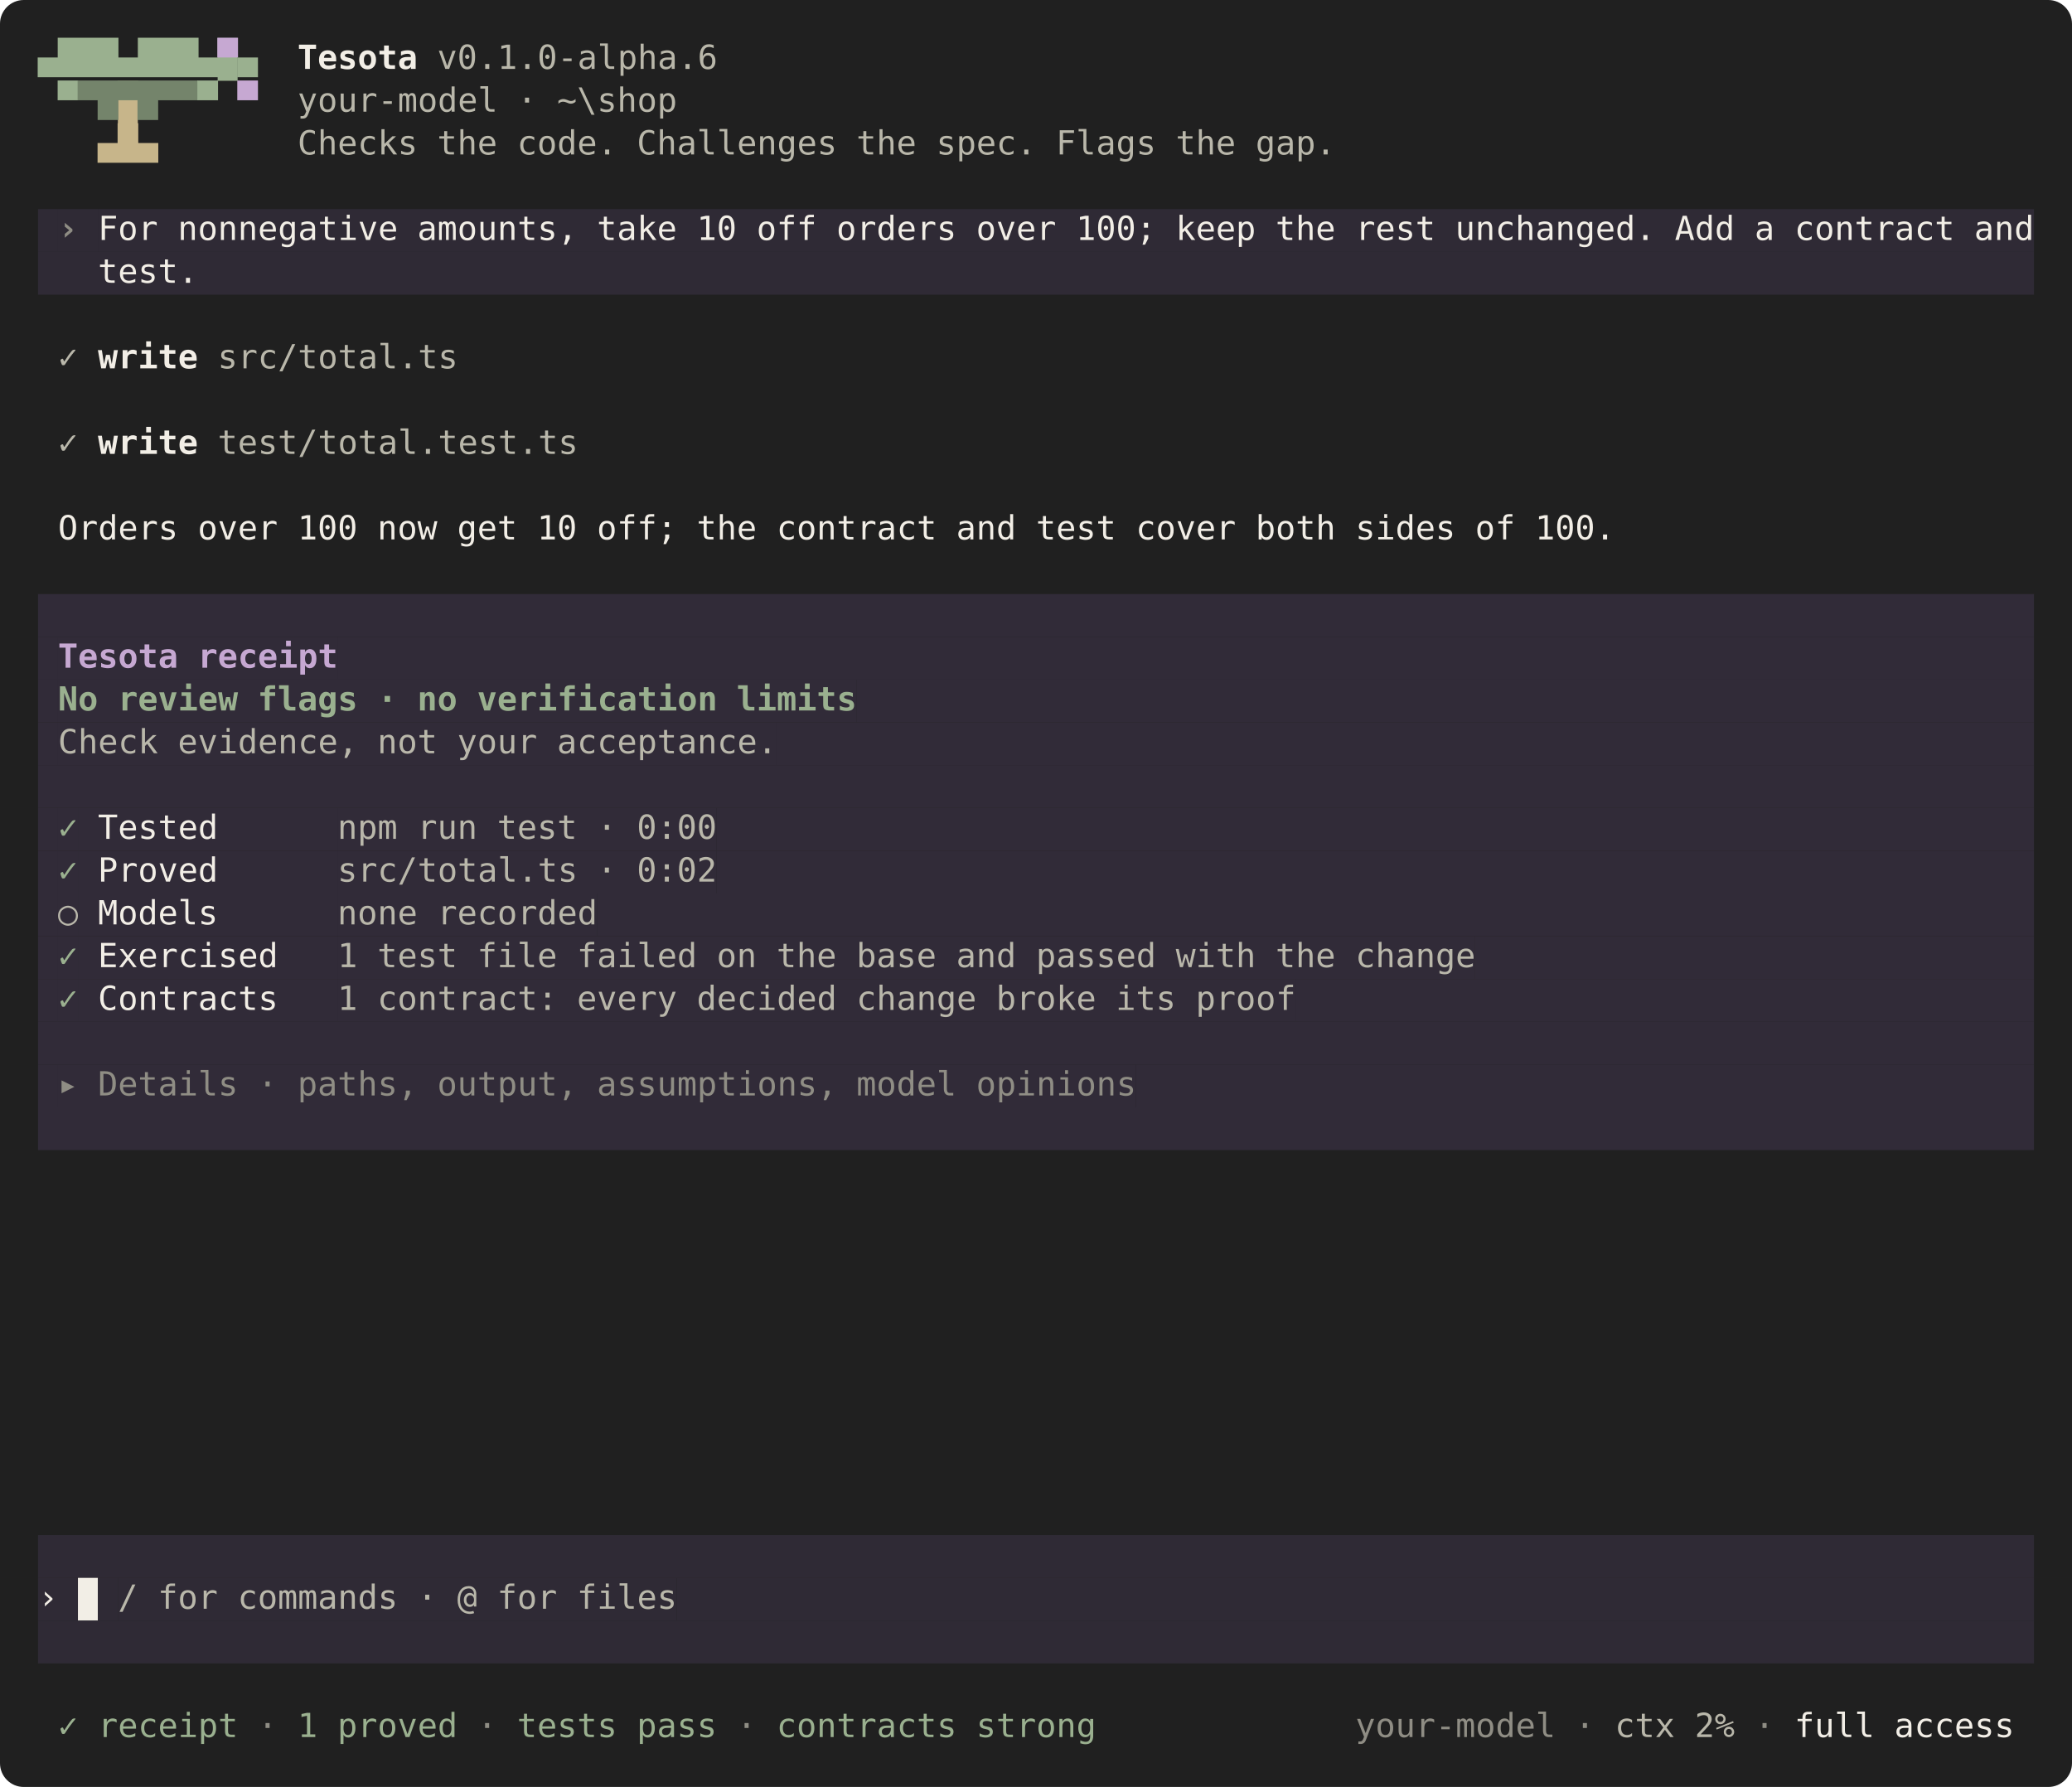
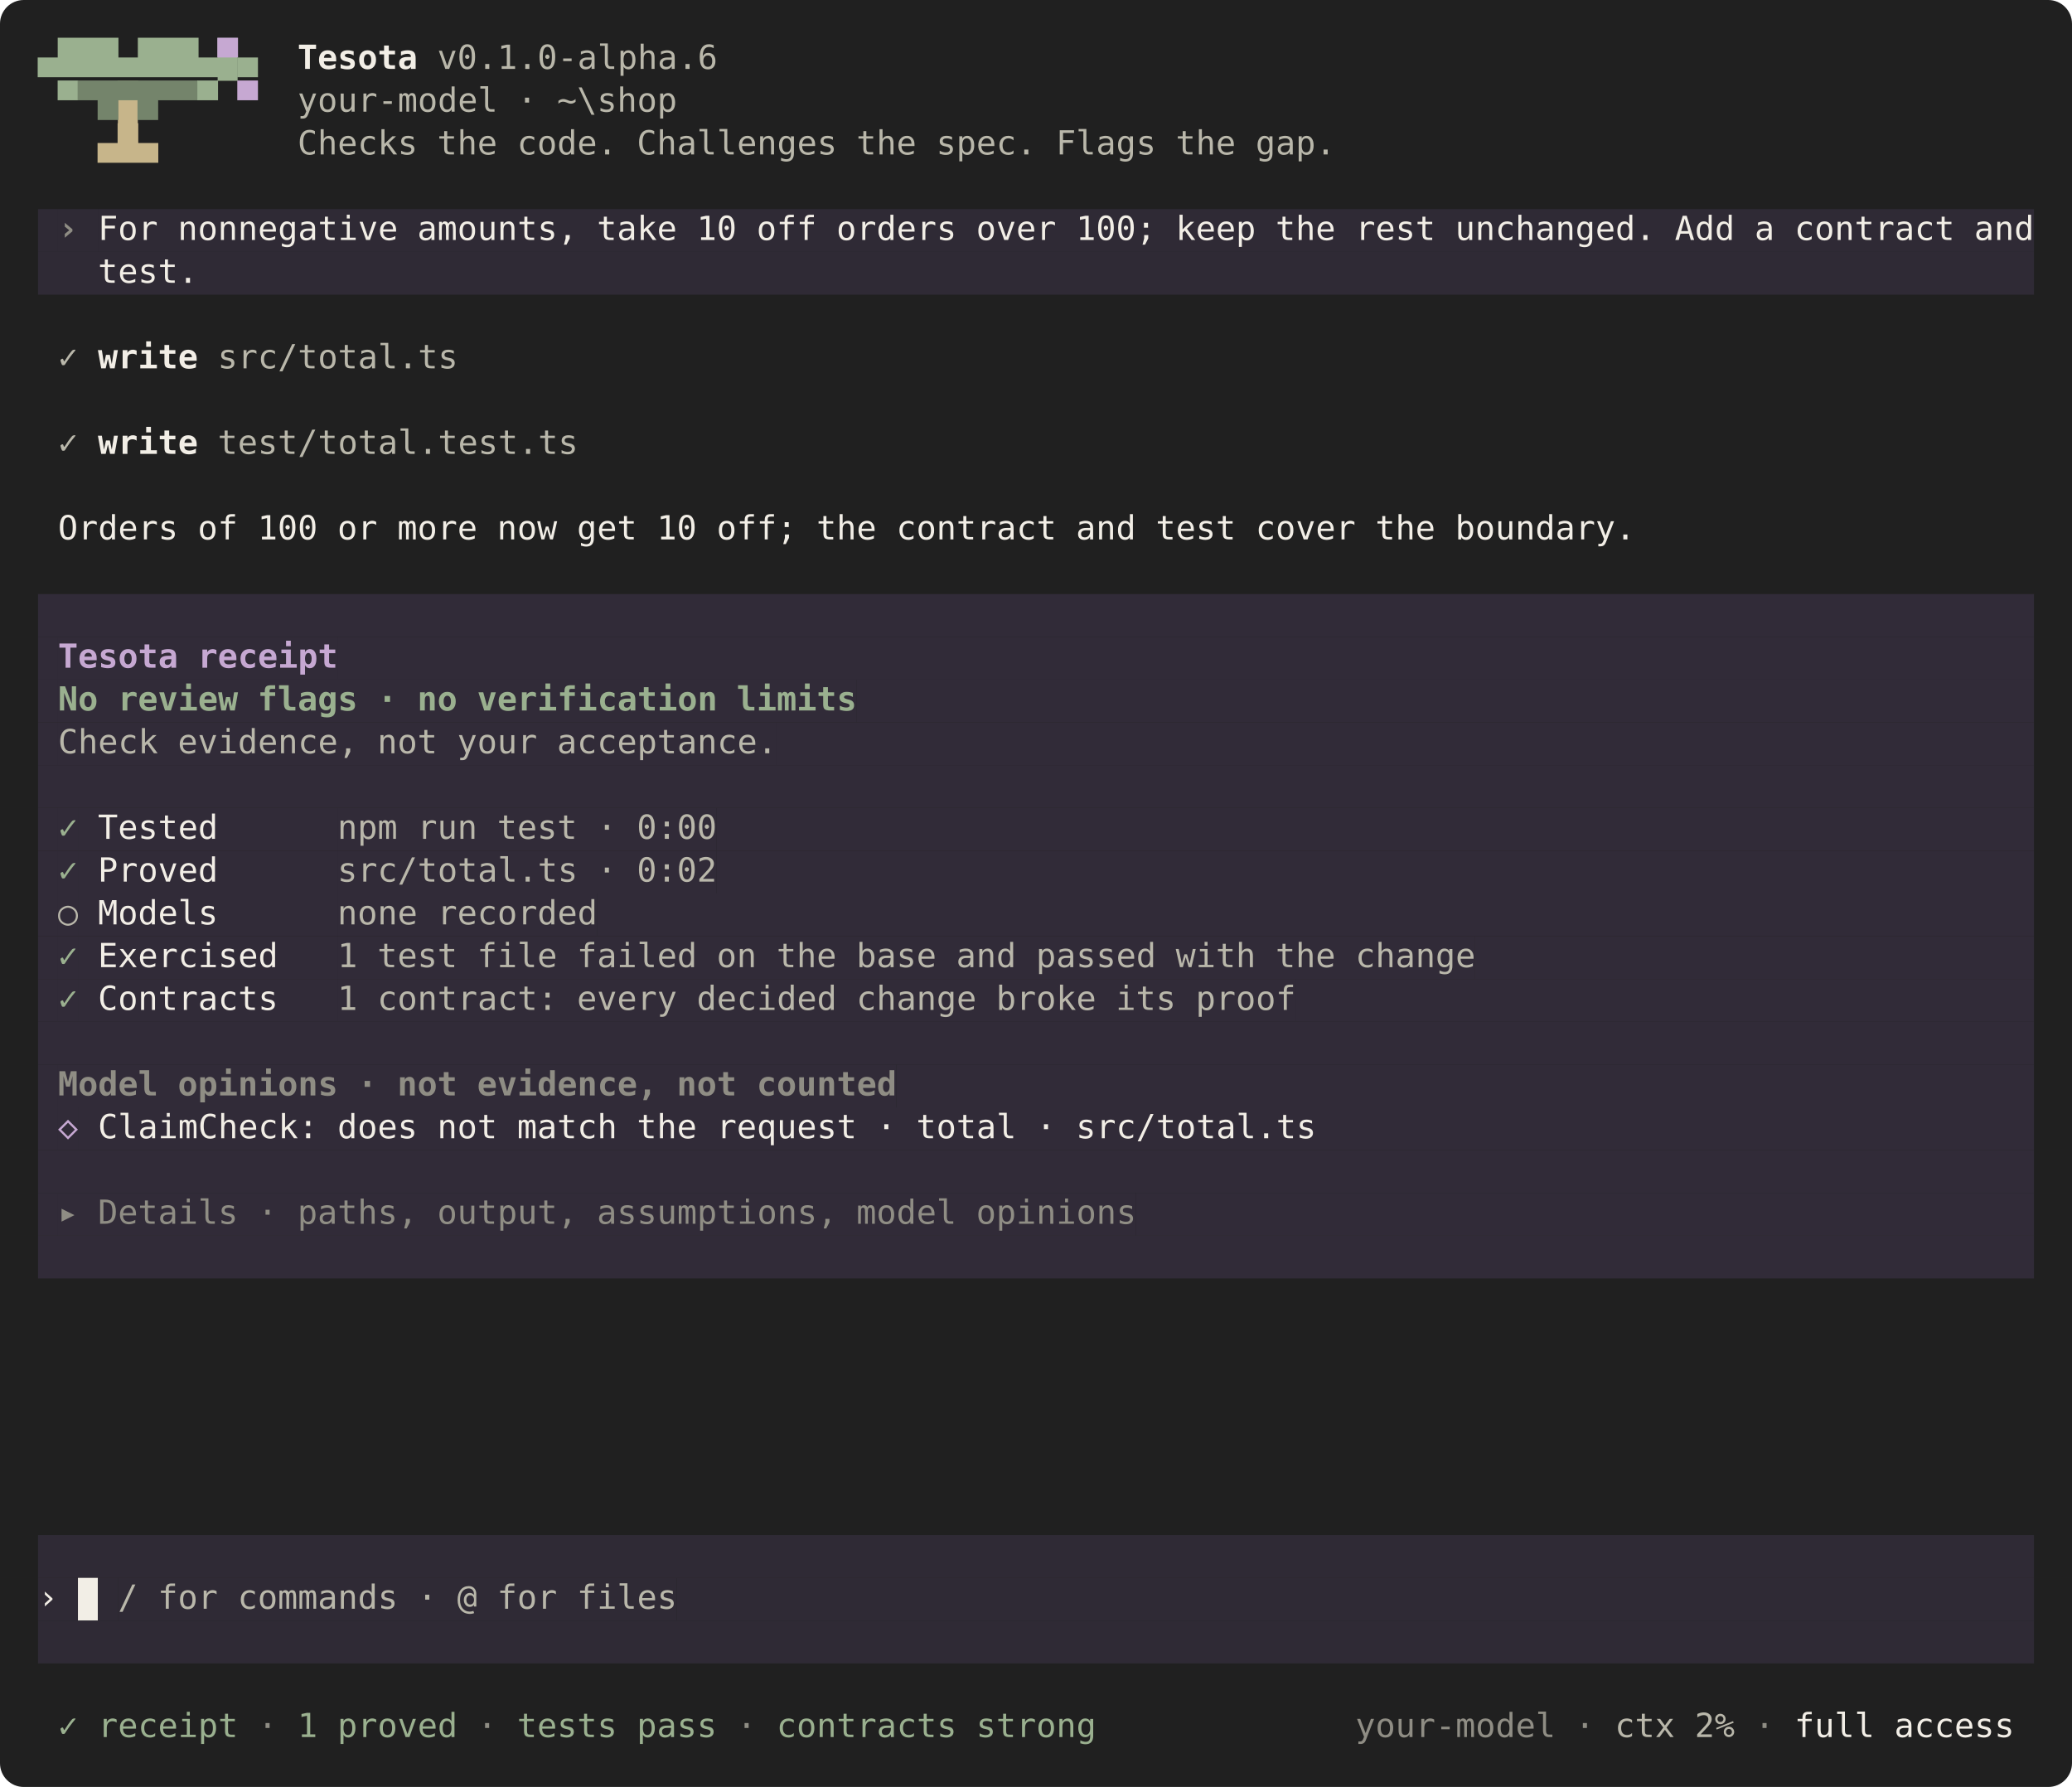
- <svg xmlns="http://www.w3.org/2000/svg" width="872" height="752" viewBox="0 0 872 752" role="img" aria-label="A verified turn in Tesota: a blooming pixel ironwood in the header, the request, two file writes and the answer, then the receipt card with the passing tests and the new test exercising the change.">
+ <svg xmlns="http://www.w3.org/2000/svg" width="872" height="752" viewBox="0 0 872 752" role="img" aria-label="A verified turn in Tesota whose change misses the request: the request for 10 off orders over 100, two file writes and the answer, then the receipt card with the proof and tests passing and the new test exercising the change, and apart, a model's opinion that the contract does not match the request at 100.">
  <rect width="872" height="752" rx="10" fill="#202020" />
  <rect x="91.6" y="16" width="8.4" height="18" fill="#9ab08f" />
  <rect x="49.6" y="34" width="8.4" height="18" fill="#c7b58a" />
  <rect x="16.0" y="88" width="8.4" height="18" fill="#2f2a35" />
  <rect x="24.4" y="88" width="16.8" height="18" fill="#2f2a35" />
  <rect x="41.2" y="88" width="814.8" height="18" fill="#2f2a35" />
  <rect x="16.0" y="106" width="840.0" height="18" fill="#2f2a35" />
  <rect x="16.0" y="250" width="840.0" height="18" fill="#312b38" />
  <rect x="16.0" y="268" width="8.4" height="18" fill="#312b38" />
  <rect x="24.4" y="268" width="117.6" height="18" fill="#312b38" />
  <rect x="142.0" y="268" width="714.0" height="18" fill="#312b38" />
  <rect x="16.0" y="286" width="8.4" height="18" fill="#312b38" />
  <rect x="24.4" y="286" width="336.0" height="18" fill="#312b38" />
  <rect x="360.4" y="286" width="495.6" height="18" fill="#312b38" />
  <rect x="16.0" y="304" width="8.4" height="18" fill="#312b38" />
  <rect x="24.4" y="304" width="302.4" height="18" fill="#312b38" />
  <rect x="326.8" y="304" width="529.2" height="18" fill="#312b38" />
  <rect x="16.0" y="322" width="840.0" height="18" fill="#312b38" />
  <rect x="16.0" y="340" width="8.4" height="18" fill="#312b38" />
  <rect x="24.4" y="340" width="8.4" height="18" fill="#312b38" />
  <rect x="32.8" y="340" width="109.2" height="18" fill="#312b38" />
  <rect x="142.0" y="340" width="159.6" height="18" fill="#312b38" />
  <rect x="301.6" y="340" width="554.4" height="18" fill="#312b38" />
  <rect x="16.0" y="358" width="8.4" height="18" fill="#312b38" />
  <rect x="24.4" y="358" width="8.4" height="18" fill="#312b38" />
  <rect x="32.8" y="358" width="109.2" height="18" fill="#312b38" />
  <rect x="142.0" y="358" width="159.6" height="18" fill="#312b38" />
  <rect x="301.6" y="358" width="554.4" height="18" fill="#312b38" />
  <rect x="16.0" y="376" width="8.4" height="18" fill="#312b38" />
  <rect x="24.4" y="376" width="8.4" height="18" fill="#312b38" />
  <rect x="32.8" y="376" width="109.2" height="18" fill="#312b38" />
  <rect x="142.0" y="376" width="109.2" height="18" fill="#312b38" />
  <rect x="251.2" y="376" width="604.8" height="18" fill="#312b38" />
  <rect x="16.0" y="394" width="8.4" height="18" fill="#312b38" />
  <rect x="24.4" y="394" width="8.4" height="18" fill="#312b38" />
  <rect x="32.8" y="394" width="109.2" height="18" fill="#312b38" />
  <rect x="142.0" y="394" width="478.8" height="18" fill="#312b38" />
  <rect x="620.8" y="394" width="235.2" height="18" fill="#312b38" />
  <rect x="16.0" y="412" width="8.4" height="18" fill="#312b38" />
  <rect x="24.4" y="412" width="8.4" height="18" fill="#312b38" />
  <rect x="32.8" y="412" width="109.2" height="18" fill="#312b38" />
  <rect x="142.0" y="412" width="403.2" height="18" fill="#312b38" />
  <rect x="545.2" y="412" width="310.8" height="18" fill="#312b38" />
  <rect x="16.0" y="430" width="840.0" height="18" fill="#312b38" />
  <rect x="16.0" y="448" width="8.4" height="18" fill="#312b38" />
-   <rect x="24.4" y="448" width="453.6" height="18" fill="#312b38" />
-   <rect x="478.0" y="448" width="378.0" height="18" fill="#312b38" />
-   <rect x="16.0" y="466" width="840.0" height="18" fill="#312b38" />
+   <rect x="24.4" y="448" width="352.8" height="18" fill="#312b38" />
+   <rect x="377.2" y="448" width="478.8" height="18" fill="#312b38" />
+   <rect x="16.0" y="466" width="8.4" height="18" fill="#312b38" />
+   <rect x="24.4" y="466" width="8.4" height="18" fill="#312b38" />
+   <rect x="32.8" y="466" width="823.2" height="18" fill="#312b38" />
+   <rect x="16.0" y="484" width="840.0" height="18" fill="#312b38" />
+   <rect x="16.0" y="502" width="8.4" height="18" fill="#312b38" />
+   <rect x="24.4" y="502" width="453.6" height="18" fill="#312b38" />
+   <rect x="478.0" y="502" width="378.0" height="18" fill="#312b38" />
+   <rect x="16.0" y="520" width="840.0" height="18" fill="#312b38" />
  <rect x="16.0" y="646" width="840.0" height="18" fill="#2f2a35" />
  <rect x="16.0" y="664" width="16.8" height="18" fill="#2f2a35" />
  <rect x="32.8" y="664" width="8.4" height="18" fill="#f2eee6" />
  <rect x="41.2" y="664" width="8.4" height="18" fill="#2f2a35" />
  <rect x="49.6" y="664" width="235.2" height="18" fill="#2f2a35" />
  <rect x="284.8" y="664" width="571.2" height="18" fill="#2f2a35" />
  <rect x="16.0" y="682" width="840.0" height="18" fill="#2f2a35" />
  <g font-family="'Cascadia Mono', 'JetBrains Mono', Menlo, Consolas, 'DejaVu Sans Mono', monospace" font-size="14" xml:space="preserve">
    <text x="16.0" y="29" fill="#9ab08f" textLength="75.6" lengthAdjust="spacingAndGlyphs">▄███▄███▄</text>
    <text x="91.6" y="29" fill="#c6a8d2" textLength="8.4" lengthAdjust="spacingAndGlyphs">▀</text>
    <text x="100.0" y="29" fill="#9ab08f" textLength="8.4" lengthAdjust="spacingAndGlyphs">▄</text>
    <text x="125.2" y="29" fill="#f2eee6" font-weight="bold" textLength="50.4" lengthAdjust="spacingAndGlyphs">Tesota</text>
    <text x="184.0" y="29" fill="#b9b7aa" textLength="117.6" lengthAdjust="spacingAndGlyphs">v0.1.0-alpha.6</text>
    <text x="24.4" y="47" fill="#9ab08f" textLength="8.4" lengthAdjust="spacingAndGlyphs">▀</text>
    <text x="32.8" y="47" fill="#74846b" textLength="16.8" lengthAdjust="spacingAndGlyphs">▀█</text>
    <text x="49.6" y="47" fill="#74846b" textLength="8.4" lengthAdjust="spacingAndGlyphs">▀</text>
    <text x="58.0" y="47" fill="#74846b" textLength="25.2" lengthAdjust="spacingAndGlyphs">█▀▀</text>
    <text x="83.2" y="47" fill="#9ab08f" textLength="8.4" lengthAdjust="spacingAndGlyphs">▀</text>
    <text x="100.0" y="47" fill="#c6a8d2" textLength="8.4" lengthAdjust="spacingAndGlyphs">▀</text>
    <text x="125.2" y="47" fill="#b9b7aa" textLength="84.0" lengthAdjust="spacingAndGlyphs">your-model</text>
    <text x="217.6" y="47" fill="#b9b7aa" textLength="8.4" lengthAdjust="spacingAndGlyphs">·</text>
    <text x="234.4" y="47" fill="#b9b7aa" textLength="50.4" lengthAdjust="spacingAndGlyphs">~\shop</text>
    <text x="41.2" y="65" fill="#c7b58a" textLength="25.2" lengthAdjust="spacingAndGlyphs">▄█▄</text>
    <text x="125.2" y="65" fill="#b9b7aa" textLength="50.4" lengthAdjust="spacingAndGlyphs">Checks</text>
    <text x="184.0" y="65" fill="#b9b7aa" textLength="25.2" lengthAdjust="spacingAndGlyphs">the</text>
    <text x="217.6" y="65" fill="#b9b7aa" textLength="42.0" lengthAdjust="spacingAndGlyphs">code.</text>
    <text x="268.0" y="65" fill="#b9b7aa" textLength="84.0" lengthAdjust="spacingAndGlyphs">Challenges</text>
    <text x="360.4" y="65" fill="#b9b7aa" textLength="25.2" lengthAdjust="spacingAndGlyphs">the</text>
    <text x="394.0" y="65" fill="#b9b7aa" textLength="42.0" lengthAdjust="spacingAndGlyphs">spec.</text>
    <text x="444.4" y="65" fill="#b9b7aa" textLength="42.0" lengthAdjust="spacingAndGlyphs">Flags</text>
    <text x="494.8" y="65" fill="#b9b7aa" textLength="25.2" lengthAdjust="spacingAndGlyphs">the</text>
    <text x="528.4" y="65" fill="#b9b7aa" textLength="33.6" lengthAdjust="spacingAndGlyphs">gap.</text>
    <text x="24.4" y="101" fill="#8f8d84" font-weight="bold" textLength="8.4" lengthAdjust="spacingAndGlyphs">›</text>
    <text x="41.2" y="101" fill="#f2eee6" textLength="25.2" lengthAdjust="spacingAndGlyphs">For</text>
    <text x="74.8" y="101" fill="#f2eee6" textLength="92.4" lengthAdjust="spacingAndGlyphs">nonnegative</text>
    <text x="175.6" y="101" fill="#f2eee6" textLength="67.2" lengthAdjust="spacingAndGlyphs">amounts,</text>
    <text x="251.2" y="101" fill="#f2eee6" textLength="33.6" lengthAdjust="spacingAndGlyphs">take</text>
    <text x="293.2" y="101" fill="#f2eee6" textLength="16.8" lengthAdjust="spacingAndGlyphs">10</text>
    <text x="318.4" y="101" fill="#f2eee6" textLength="25.2" lengthAdjust="spacingAndGlyphs">off</text>
    <text x="352.0" y="101" fill="#f2eee6" textLength="50.4" lengthAdjust="spacingAndGlyphs">orders</text>
    <text x="410.8" y="101" fill="#f2eee6" textLength="33.6" lengthAdjust="spacingAndGlyphs">over</text>
    <text x="452.8" y="101" fill="#f2eee6" textLength="33.6" lengthAdjust="spacingAndGlyphs">100;</text>
    <text x="494.8" y="101" fill="#f2eee6" textLength="33.6" lengthAdjust="spacingAndGlyphs">keep</text>
    <text x="536.8" y="101" fill="#f2eee6" textLength="25.2" lengthAdjust="spacingAndGlyphs">the</text>
    <text x="570.4" y="101" fill="#f2eee6" textLength="33.6" lengthAdjust="spacingAndGlyphs">rest</text>
    <text x="612.4" y="101" fill="#f2eee6" textLength="84.0" lengthAdjust="spacingAndGlyphs">unchanged.</text>
    <text x="704.8" y="101" fill="#f2eee6" textLength="25.2" lengthAdjust="spacingAndGlyphs">Add</text>
    <text x="738.4" y="101" fill="#f2eee6" textLength="8.4" lengthAdjust="spacingAndGlyphs">a</text>
    <text x="755.2" y="101" fill="#f2eee6" textLength="67.2" lengthAdjust="spacingAndGlyphs">contract</text>
    <text x="830.8" y="101" fill="#f2eee6" textLength="25.2" lengthAdjust="spacingAndGlyphs">and</text>
    <text x="41.2" y="119" fill="#f2eee6" textLength="42.0" lengthAdjust="spacingAndGlyphs">test.</text>
    <text x="24.4" y="155" fill="#b9b7aa" textLength="8.4" lengthAdjust="spacingAndGlyphs">✓</text>
    <text x="41.2" y="155" fill="#f2eee6" font-weight="bold" textLength="42.0" lengthAdjust="spacingAndGlyphs">write</text>
    <text x="91.6" y="155" fill="#b9b7aa" textLength="100.8" lengthAdjust="spacingAndGlyphs">src/total.ts</text>
    <text x="24.4" y="191" fill="#b9b7aa" textLength="8.4" lengthAdjust="spacingAndGlyphs">✓</text>
    <text x="41.2" y="191" fill="#f2eee6" font-weight="bold" textLength="42.0" lengthAdjust="spacingAndGlyphs">write</text>
    <text x="91.6" y="191" fill="#b9b7aa" textLength="151.2" lengthAdjust="spacingAndGlyphs">test/total.test.ts</text>
    <text x="24.4" y="227" fill="#f2eee6" textLength="50.4" lengthAdjust="spacingAndGlyphs">Orders</text>
-     <text x="83.2" y="227" fill="#f2eee6" textLength="33.6" lengthAdjust="spacingAndGlyphs">over</text>
-     <text x="125.2" y="227" fill="#f2eee6" textLength="25.2" lengthAdjust="spacingAndGlyphs">100</text>
-     <text x="158.8" y="227" fill="#f2eee6" textLength="25.2" lengthAdjust="spacingAndGlyphs">now</text>
-     <text x="192.4" y="227" fill="#f2eee6" textLength="25.2" lengthAdjust="spacingAndGlyphs">get</text>
-     <text x="226.0" y="227" fill="#f2eee6" textLength="16.8" lengthAdjust="spacingAndGlyphs">10</text>
-     <text x="251.2" y="227" fill="#f2eee6" textLength="33.6" lengthAdjust="spacingAndGlyphs">off;</text>
-     <text x="293.2" y="227" fill="#f2eee6" textLength="25.2" lengthAdjust="spacingAndGlyphs">the</text>
-     <text x="326.8" y="227" fill="#f2eee6" textLength="67.2" lengthAdjust="spacingAndGlyphs">contract</text>
-     <text x="402.4" y="227" fill="#f2eee6" textLength="25.2" lengthAdjust="spacingAndGlyphs">and</text>
-     <text x="436.0" y="227" fill="#f2eee6" textLength="33.6" lengthAdjust="spacingAndGlyphs">test</text>
-     <text x="478.0" y="227" fill="#f2eee6" textLength="42.0" lengthAdjust="spacingAndGlyphs">cover</text>
-     <text x="528.4" y="227" fill="#f2eee6" textLength="33.6" lengthAdjust="spacingAndGlyphs">both</text>
-     <text x="570.4" y="227" fill="#f2eee6" textLength="42.0" lengthAdjust="spacingAndGlyphs">sides</text>
-     <text x="620.8" y="227" fill="#f2eee6" textLength="16.8" lengthAdjust="spacingAndGlyphs">of</text>
-     <text x="646.0" y="227" fill="#f2eee6" textLength="33.6" lengthAdjust="spacingAndGlyphs">100.</text>
+     <text x="83.2" y="227" fill="#f2eee6" textLength="16.8" lengthAdjust="spacingAndGlyphs">of</text>
+     <text x="108.4" y="227" fill="#f2eee6" textLength="25.2" lengthAdjust="spacingAndGlyphs">100</text>
+     <text x="142.0" y="227" fill="#f2eee6" textLength="16.8" lengthAdjust="spacingAndGlyphs">or</text>
+     <text x="167.2" y="227" fill="#f2eee6" textLength="33.6" lengthAdjust="spacingAndGlyphs">more</text>
+     <text x="209.2" y="227" fill="#f2eee6" textLength="25.2" lengthAdjust="spacingAndGlyphs">now</text>
+     <text x="242.8" y="227" fill="#f2eee6" textLength="25.2" lengthAdjust="spacingAndGlyphs">get</text>
+     <text x="276.4" y="227" fill="#f2eee6" textLength="16.8" lengthAdjust="spacingAndGlyphs">10</text>
+     <text x="301.6" y="227" fill="#f2eee6" textLength="33.6" lengthAdjust="spacingAndGlyphs">off;</text>
+     <text x="343.6" y="227" fill="#f2eee6" textLength="25.2" lengthAdjust="spacingAndGlyphs">the</text>
+     <text x="377.2" y="227" fill="#f2eee6" textLength="67.2" lengthAdjust="spacingAndGlyphs">contract</text>
+     <text x="452.8" y="227" fill="#f2eee6" textLength="25.2" lengthAdjust="spacingAndGlyphs">and</text>
+     <text x="486.4" y="227" fill="#f2eee6" textLength="33.6" lengthAdjust="spacingAndGlyphs">test</text>
+     <text x="528.4" y="227" fill="#f2eee6" textLength="42.0" lengthAdjust="spacingAndGlyphs">cover</text>
+     <text x="578.8" y="227" fill="#f2eee6" textLength="25.2" lengthAdjust="spacingAndGlyphs">the</text>
+     <text x="612.4" y="227" fill="#f2eee6" textLength="75.6" lengthAdjust="spacingAndGlyphs">boundary.</text>
    <text x="24.4" y="281" fill="#c6a8d2" font-weight="bold" textLength="50.4" lengthAdjust="spacingAndGlyphs">Tesota</text>
    <text x="83.2" y="281" fill="#c6a8d2" font-weight="bold" textLength="58.8" lengthAdjust="spacingAndGlyphs">receipt</text>
    <text x="24.4" y="299" fill="#9ab08f" font-weight="bold" textLength="16.8" lengthAdjust="spacingAndGlyphs">No</text>
    <text x="49.6" y="299" fill="#9ab08f" font-weight="bold" textLength="50.4" lengthAdjust="spacingAndGlyphs">review</text>
    <text x="108.4" y="299" fill="#9ab08f" font-weight="bold" textLength="42.0" lengthAdjust="spacingAndGlyphs">flags</text>
    <text x="158.8" y="299" fill="#9ab08f" font-weight="bold" textLength="8.4" lengthAdjust="spacingAndGlyphs">·</text>
    <text x="175.6" y="299" fill="#9ab08f" font-weight="bold" textLength="16.8" lengthAdjust="spacingAndGlyphs">no</text>
    <text x="200.8" y="299" fill="#9ab08f" font-weight="bold" textLength="100.8" lengthAdjust="spacingAndGlyphs">verification</text>
    <text x="310.0" y="299" fill="#9ab08f" font-weight="bold" textLength="50.4" lengthAdjust="spacingAndGlyphs">limits</text>
    <text x="24.4" y="317" fill="#b9b7aa" textLength="42.0" lengthAdjust="spacingAndGlyphs">Check</text>
    <text x="74.8" y="317" fill="#b9b7aa" textLength="75.6" lengthAdjust="spacingAndGlyphs">evidence,</text>
    <text x="158.8" y="317" fill="#b9b7aa" textLength="25.2" lengthAdjust="spacingAndGlyphs">not</text>
    <text x="192.4" y="317" fill="#b9b7aa" textLength="33.6" lengthAdjust="spacingAndGlyphs">your</text>
    <text x="234.4" y="317" fill="#b9b7aa" textLength="92.4" lengthAdjust="spacingAndGlyphs">acceptance.</text>
    <text x="24.4" y="353" fill="#9ab08f" textLength="8.4" lengthAdjust="spacingAndGlyphs">✓</text>
    <text x="41.2" y="353" fill="#f2eee6" textLength="50.4" lengthAdjust="spacingAndGlyphs">Tested</text>
    <text x="142.0" y="353" fill="#b9b7aa" textLength="25.2" lengthAdjust="spacingAndGlyphs">npm</text>
    <text x="175.6" y="353" fill="#b9b7aa" textLength="25.2" lengthAdjust="spacingAndGlyphs">run</text>
    <text x="209.2" y="353" fill="#b9b7aa" textLength="33.6" lengthAdjust="spacingAndGlyphs">test</text>
    <text x="251.2" y="353" fill="#b9b7aa" textLength="8.4" lengthAdjust="spacingAndGlyphs">·</text>
    <text x="268.0" y="353" fill="#b9b7aa" textLength="33.6" lengthAdjust="spacingAndGlyphs">0:00</text>
    <text x="24.4" y="371" fill="#9ab08f" textLength="8.4" lengthAdjust="spacingAndGlyphs">✓</text>
    <text x="41.2" y="371" fill="#f2eee6" textLength="50.4" lengthAdjust="spacingAndGlyphs">Proved</text>
    <text x="142.0" y="371" fill="#b9b7aa" textLength="100.8" lengthAdjust="spacingAndGlyphs">src/total.ts</text>
    <text x="251.2" y="371" fill="#b9b7aa" textLength="8.4" lengthAdjust="spacingAndGlyphs">·</text>
    <text x="268.0" y="371" fill="#b9b7aa" textLength="33.6" lengthAdjust="spacingAndGlyphs">0:02</text>
    <text x="24.4" y="389" fill="#b9b7aa" textLength="8.4" lengthAdjust="spacingAndGlyphs">○</text>
    <text x="41.2" y="389" fill="#f2eee6" textLength="50.4" lengthAdjust="spacingAndGlyphs">Models</text>
    <text x="142.0" y="389" fill="#b9b7aa" textLength="33.6" lengthAdjust="spacingAndGlyphs">none</text>
    <text x="184.0" y="389" fill="#b9b7aa" textLength="67.2" lengthAdjust="spacingAndGlyphs">recorded</text>
    <text x="24.4" y="407" fill="#9ab08f" textLength="8.4" lengthAdjust="spacingAndGlyphs">✓</text>
    <text x="41.2" y="407" fill="#f2eee6" textLength="75.6" lengthAdjust="spacingAndGlyphs">Exercised</text>
    <text x="142.0" y="407" fill="#b9b7aa" textLength="8.4" lengthAdjust="spacingAndGlyphs">1</text>
    <text x="158.8" y="407" fill="#b9b7aa" textLength="33.6" lengthAdjust="spacingAndGlyphs">test</text>
    <text x="200.8" y="407" fill="#b9b7aa" textLength="33.6" lengthAdjust="spacingAndGlyphs">file</text>
    <text x="242.8" y="407" fill="#b9b7aa" textLength="50.4" lengthAdjust="spacingAndGlyphs">failed</text>
    <text x="301.6" y="407" fill="#b9b7aa" textLength="16.8" lengthAdjust="spacingAndGlyphs">on</text>
    <text x="326.8" y="407" fill="#b9b7aa" textLength="25.2" lengthAdjust="spacingAndGlyphs">the</text>
    <text x="360.4" y="407" fill="#b9b7aa" textLength="33.6" lengthAdjust="spacingAndGlyphs">base</text>
    <text x="402.4" y="407" fill="#b9b7aa" textLength="25.2" lengthAdjust="spacingAndGlyphs">and</text>
    <text x="436.0" y="407" fill="#b9b7aa" textLength="50.4" lengthAdjust="spacingAndGlyphs">passed</text>
    <text x="494.8" y="407" fill="#b9b7aa" textLength="33.6" lengthAdjust="spacingAndGlyphs">with</text>
    <text x="536.8" y="407" fill="#b9b7aa" textLength="25.2" lengthAdjust="spacingAndGlyphs">the</text>
    <text x="570.4" y="407" fill="#b9b7aa" textLength="50.4" lengthAdjust="spacingAndGlyphs">change</text>
    <text x="24.4" y="425" fill="#9ab08f" textLength="8.4" lengthAdjust="spacingAndGlyphs">✓</text>
    <text x="41.2" y="425" fill="#f2eee6" textLength="75.6" lengthAdjust="spacingAndGlyphs">Contracts</text>
    <text x="142.0" y="425" fill="#b9b7aa" textLength="8.4" lengthAdjust="spacingAndGlyphs">1</text>
    <text x="158.8" y="425" fill="#b9b7aa" textLength="75.6" lengthAdjust="spacingAndGlyphs">contract:</text>
    <text x="242.8" y="425" fill="#b9b7aa" textLength="42.0" lengthAdjust="spacingAndGlyphs">every</text>
    <text x="293.2" y="425" fill="#b9b7aa" textLength="58.8" lengthAdjust="spacingAndGlyphs">decided</text>
    <text x="360.4" y="425" fill="#b9b7aa" textLength="50.4" lengthAdjust="spacingAndGlyphs">change</text>
    <text x="419.2" y="425" fill="#b9b7aa" textLength="42.0" lengthAdjust="spacingAndGlyphs">broke</text>
    <text x="469.6" y="425" fill="#b9b7aa" textLength="25.2" lengthAdjust="spacingAndGlyphs">its</text>
    <text x="503.2" y="425" fill="#b9b7aa" textLength="42.0" lengthAdjust="spacingAndGlyphs">proof</text>
-     <text x="24.4" y="461" fill="#8f8d84" textLength="8.4" lengthAdjust="spacingAndGlyphs">▸</text>
-     <text x="41.2" y="461" fill="#8f8d84" textLength="58.8" lengthAdjust="spacingAndGlyphs">Details</text>
-     <text x="108.4" y="461" fill="#8f8d84" textLength="8.4" lengthAdjust="spacingAndGlyphs">·</text>
-     <text x="125.2" y="461" fill="#8f8d84" textLength="50.4" lengthAdjust="spacingAndGlyphs">paths,</text>
-     <text x="184.0" y="461" fill="#8f8d84" textLength="58.8" lengthAdjust="spacingAndGlyphs">output,</text>
-     <text x="251.2" y="461" fill="#8f8d84" textLength="100.8" lengthAdjust="spacingAndGlyphs">assumptions,</text>
-     <text x="360.4" y="461" fill="#8f8d84" textLength="42.0" lengthAdjust="spacingAndGlyphs">model</text>
-     <text x="410.8" y="461" fill="#8f8d84" textLength="67.2" lengthAdjust="spacingAndGlyphs">opinions</text>
+     <text x="24.4" y="461" fill="#8f8d84" font-weight="bold" textLength="42.0" lengthAdjust="spacingAndGlyphs">Model</text>
+     <text x="74.8" y="461" fill="#8f8d84" font-weight="bold" textLength="67.2" lengthAdjust="spacingAndGlyphs">opinions</text>
+     <text x="150.4" y="461" fill="#8f8d84" font-weight="bold" textLength="8.4" lengthAdjust="spacingAndGlyphs">·</text>
+     <text x="167.2" y="461" fill="#8f8d84" font-weight="bold" textLength="25.2" lengthAdjust="spacingAndGlyphs">not</text>
+     <text x="200.8" y="461" fill="#8f8d84" font-weight="bold" textLength="75.6" lengthAdjust="spacingAndGlyphs">evidence,</text>
+     <text x="284.8" y="461" fill="#8f8d84" font-weight="bold" textLength="25.2" lengthAdjust="spacingAndGlyphs">not</text>
+     <text x="318.4" y="461" fill="#8f8d84" font-weight="bold" textLength="58.8" lengthAdjust="spacingAndGlyphs">counted</text>
+     <text x="24.4" y="479" fill="#c6a8d2" textLength="8.4" lengthAdjust="spacingAndGlyphs">◇</text>
+     <text x="41.2" y="479" fill="#f2eee6" textLength="92.4" lengthAdjust="spacingAndGlyphs">ClaimCheck:</text>
+     <text x="142.0" y="479" fill="#f2eee6" textLength="33.6" lengthAdjust="spacingAndGlyphs">does</text>
+     <text x="184.0" y="479" fill="#f2eee6" textLength="25.2" lengthAdjust="spacingAndGlyphs">not</text>
+     <text x="217.6" y="479" fill="#f2eee6" textLength="42.0" lengthAdjust="spacingAndGlyphs">match</text>
+     <text x="268.0" y="479" fill="#f2eee6" textLength="25.2" lengthAdjust="spacingAndGlyphs">the</text>
+     <text x="301.6" y="479" fill="#f2eee6" textLength="58.8" lengthAdjust="spacingAndGlyphs">request</text>
+     <text x="368.8" y="479" fill="#f2eee6" textLength="8.4" lengthAdjust="spacingAndGlyphs">·</text>
+     <text x="385.6" y="479" fill="#f2eee6" textLength="42.0" lengthAdjust="spacingAndGlyphs">total</text>
+     <text x="436.0" y="479" fill="#f2eee6" textLength="8.4" lengthAdjust="spacingAndGlyphs">·</text>
+     <text x="452.8" y="479" fill="#f2eee6" textLength="100.8" lengthAdjust="spacingAndGlyphs">src/total.ts</text>
+     <text x="24.4" y="515" fill="#8f8d84" textLength="8.4" lengthAdjust="spacingAndGlyphs">▸</text>
+     <text x="41.2" y="515" fill="#8f8d84" textLength="58.8" lengthAdjust="spacingAndGlyphs">Details</text>
+     <text x="108.4" y="515" fill="#8f8d84" textLength="8.4" lengthAdjust="spacingAndGlyphs">·</text>
+     <text x="125.2" y="515" fill="#8f8d84" textLength="50.4" lengthAdjust="spacingAndGlyphs">paths,</text>
+     <text x="184.0" y="515" fill="#8f8d84" textLength="58.8" lengthAdjust="spacingAndGlyphs">output,</text>
+     <text x="251.2" y="515" fill="#8f8d84" textLength="100.8" lengthAdjust="spacingAndGlyphs">assumptions,</text>
+     <text x="360.4" y="515" fill="#8f8d84" textLength="42.0" lengthAdjust="spacingAndGlyphs">model</text>
+     <text x="410.8" y="515" fill="#8f8d84" textLength="67.2" lengthAdjust="spacingAndGlyphs">opinions</text>
    <text x="16.0" y="677" fill="#f2eee6" textLength="8.4" lengthAdjust="spacingAndGlyphs">›</text>
    <text x="49.6" y="677" fill="#b9b7aa" textLength="8.4" lengthAdjust="spacingAndGlyphs">/</text>
    <text x="66.4" y="677" fill="#b9b7aa" textLength="25.2" lengthAdjust="spacingAndGlyphs">for</text>
    <text x="100.0" y="677" fill="#b9b7aa" textLength="67.2" lengthAdjust="spacingAndGlyphs">commands</text>
    <text x="175.6" y="677" fill="#b9b7aa" textLength="8.4" lengthAdjust="spacingAndGlyphs">·</text>
    <text x="192.4" y="677" fill="#b9b7aa" textLength="8.4" lengthAdjust="spacingAndGlyphs">@</text>
    <text x="209.2" y="677" fill="#b9b7aa" textLength="25.2" lengthAdjust="spacingAndGlyphs">for</text>
    <text x="242.8" y="677" fill="#b9b7aa" textLength="42.0" lengthAdjust="spacingAndGlyphs">files</text>
    <text x="24.4" y="731" fill="#9ab08f" textLength="8.4" lengthAdjust="spacingAndGlyphs">✓</text>
    <text x="41.2" y="731" fill="#9ab08f" textLength="58.8" lengthAdjust="spacingAndGlyphs">receipt</text>
    <text x="108.4" y="731" fill="#8f8d84" textLength="8.4" lengthAdjust="spacingAndGlyphs">·</text>
    <text x="125.2" y="731" fill="#9ab08f" textLength="8.4" lengthAdjust="spacingAndGlyphs">1</text>
    <text x="142.0" y="731" fill="#9ab08f" textLength="50.4" lengthAdjust="spacingAndGlyphs">proved</text>
    <text x="200.8" y="731" fill="#8f8d84" textLength="8.4" lengthAdjust="spacingAndGlyphs">·</text>
    <text x="217.6" y="731" fill="#9ab08f" textLength="42.0" lengthAdjust="spacingAndGlyphs">tests</text>
    <text x="268.0" y="731" fill="#9ab08f" textLength="33.6" lengthAdjust="spacingAndGlyphs">pass</text>
    <text x="310.0" y="731" fill="#8f8d84" textLength="8.4" lengthAdjust="spacingAndGlyphs">·</text>
    <text x="326.8" y="731" fill="#9ab08f" textLength="75.6" lengthAdjust="spacingAndGlyphs">contracts</text>
    <text x="410.8" y="731" fill="#9ab08f" textLength="50.4" lengthAdjust="spacingAndGlyphs">strong</text>
    <text x="570.4" y="731" fill="#8f8d84" textLength="84.0" lengthAdjust="spacingAndGlyphs">your-model</text>
    <text x="662.8" y="731" fill="#8f8d84" textLength="8.4" lengthAdjust="spacingAndGlyphs">·</text>
    <text x="679.6" y="731" fill="#b9b7aa" textLength="25.2" lengthAdjust="spacingAndGlyphs">ctx</text>
    <text x="713.2" y="731" fill="#b9b7aa" textLength="16.8" lengthAdjust="spacingAndGlyphs">2%</text>
    <text x="738.4" y="731" fill="#8f8d84" textLength="8.4" lengthAdjust="spacingAndGlyphs">·</text>
    <text x="755.2" y="731" fill="#f2eee6" textLength="33.6" lengthAdjust="spacingAndGlyphs">full</text>
    <text x="797.2" y="731" fill="#f2eee6" textLength="50.4" lengthAdjust="spacingAndGlyphs">access</text>
  </g>
</svg>
